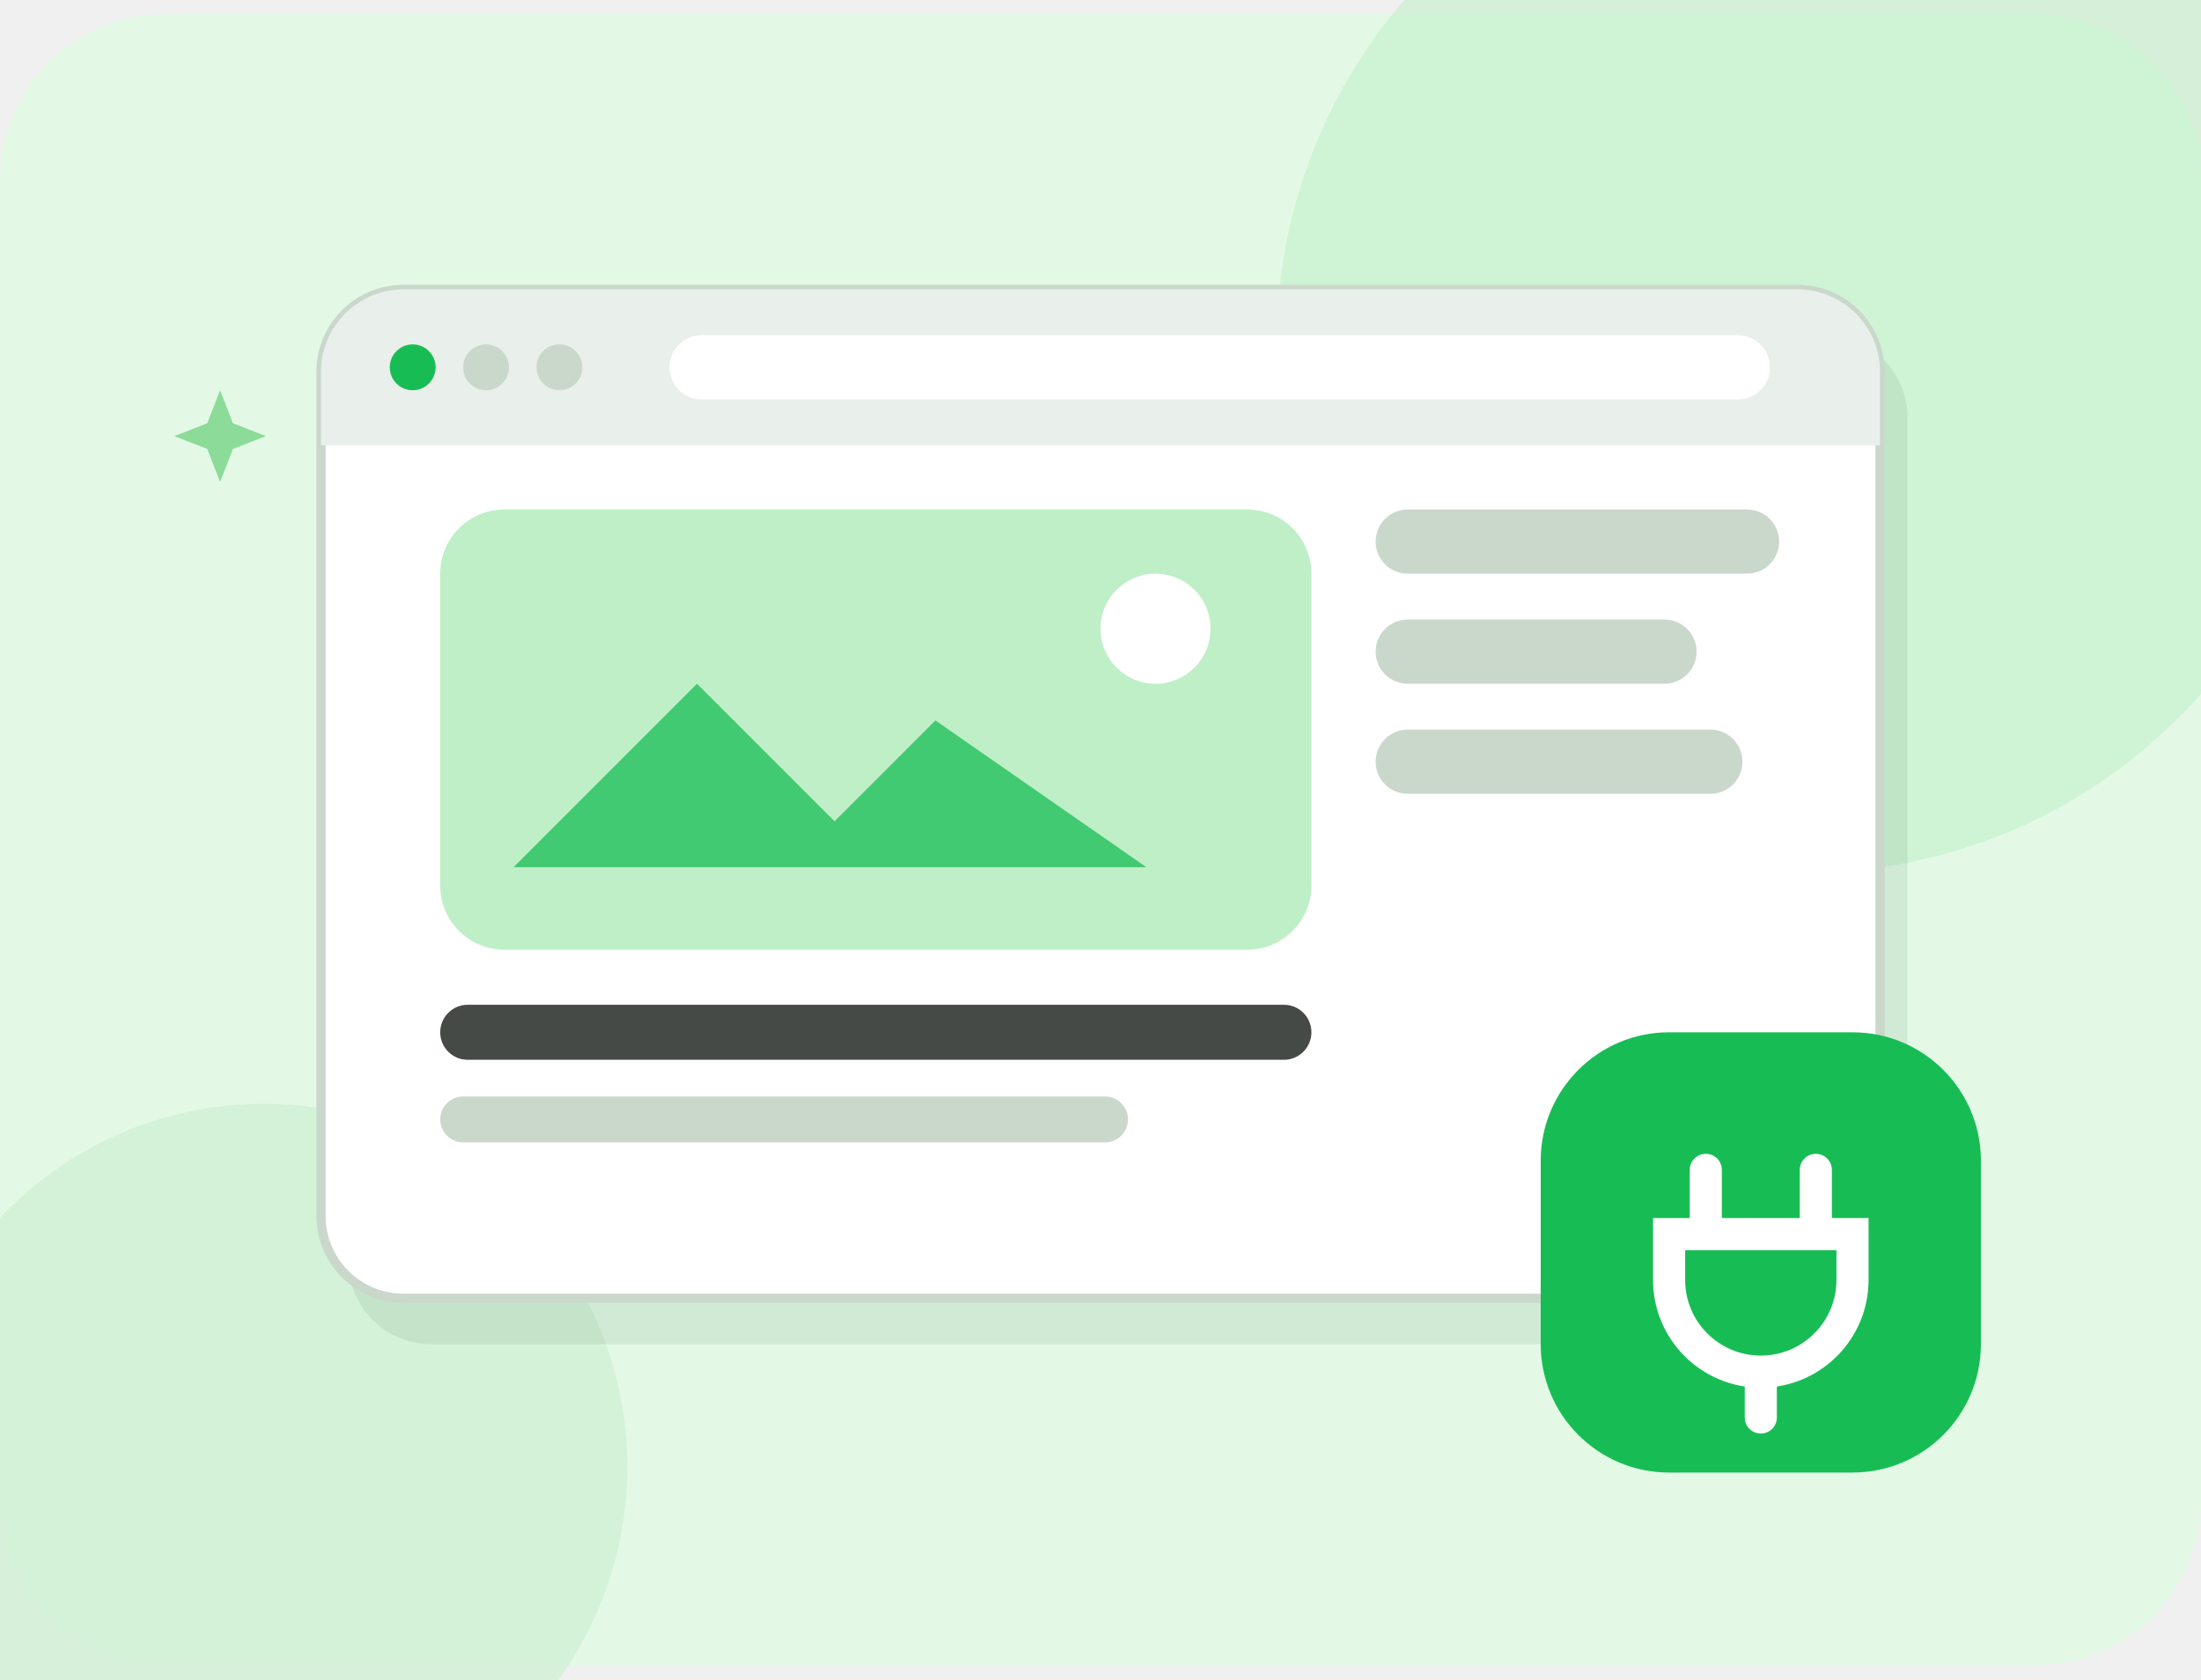
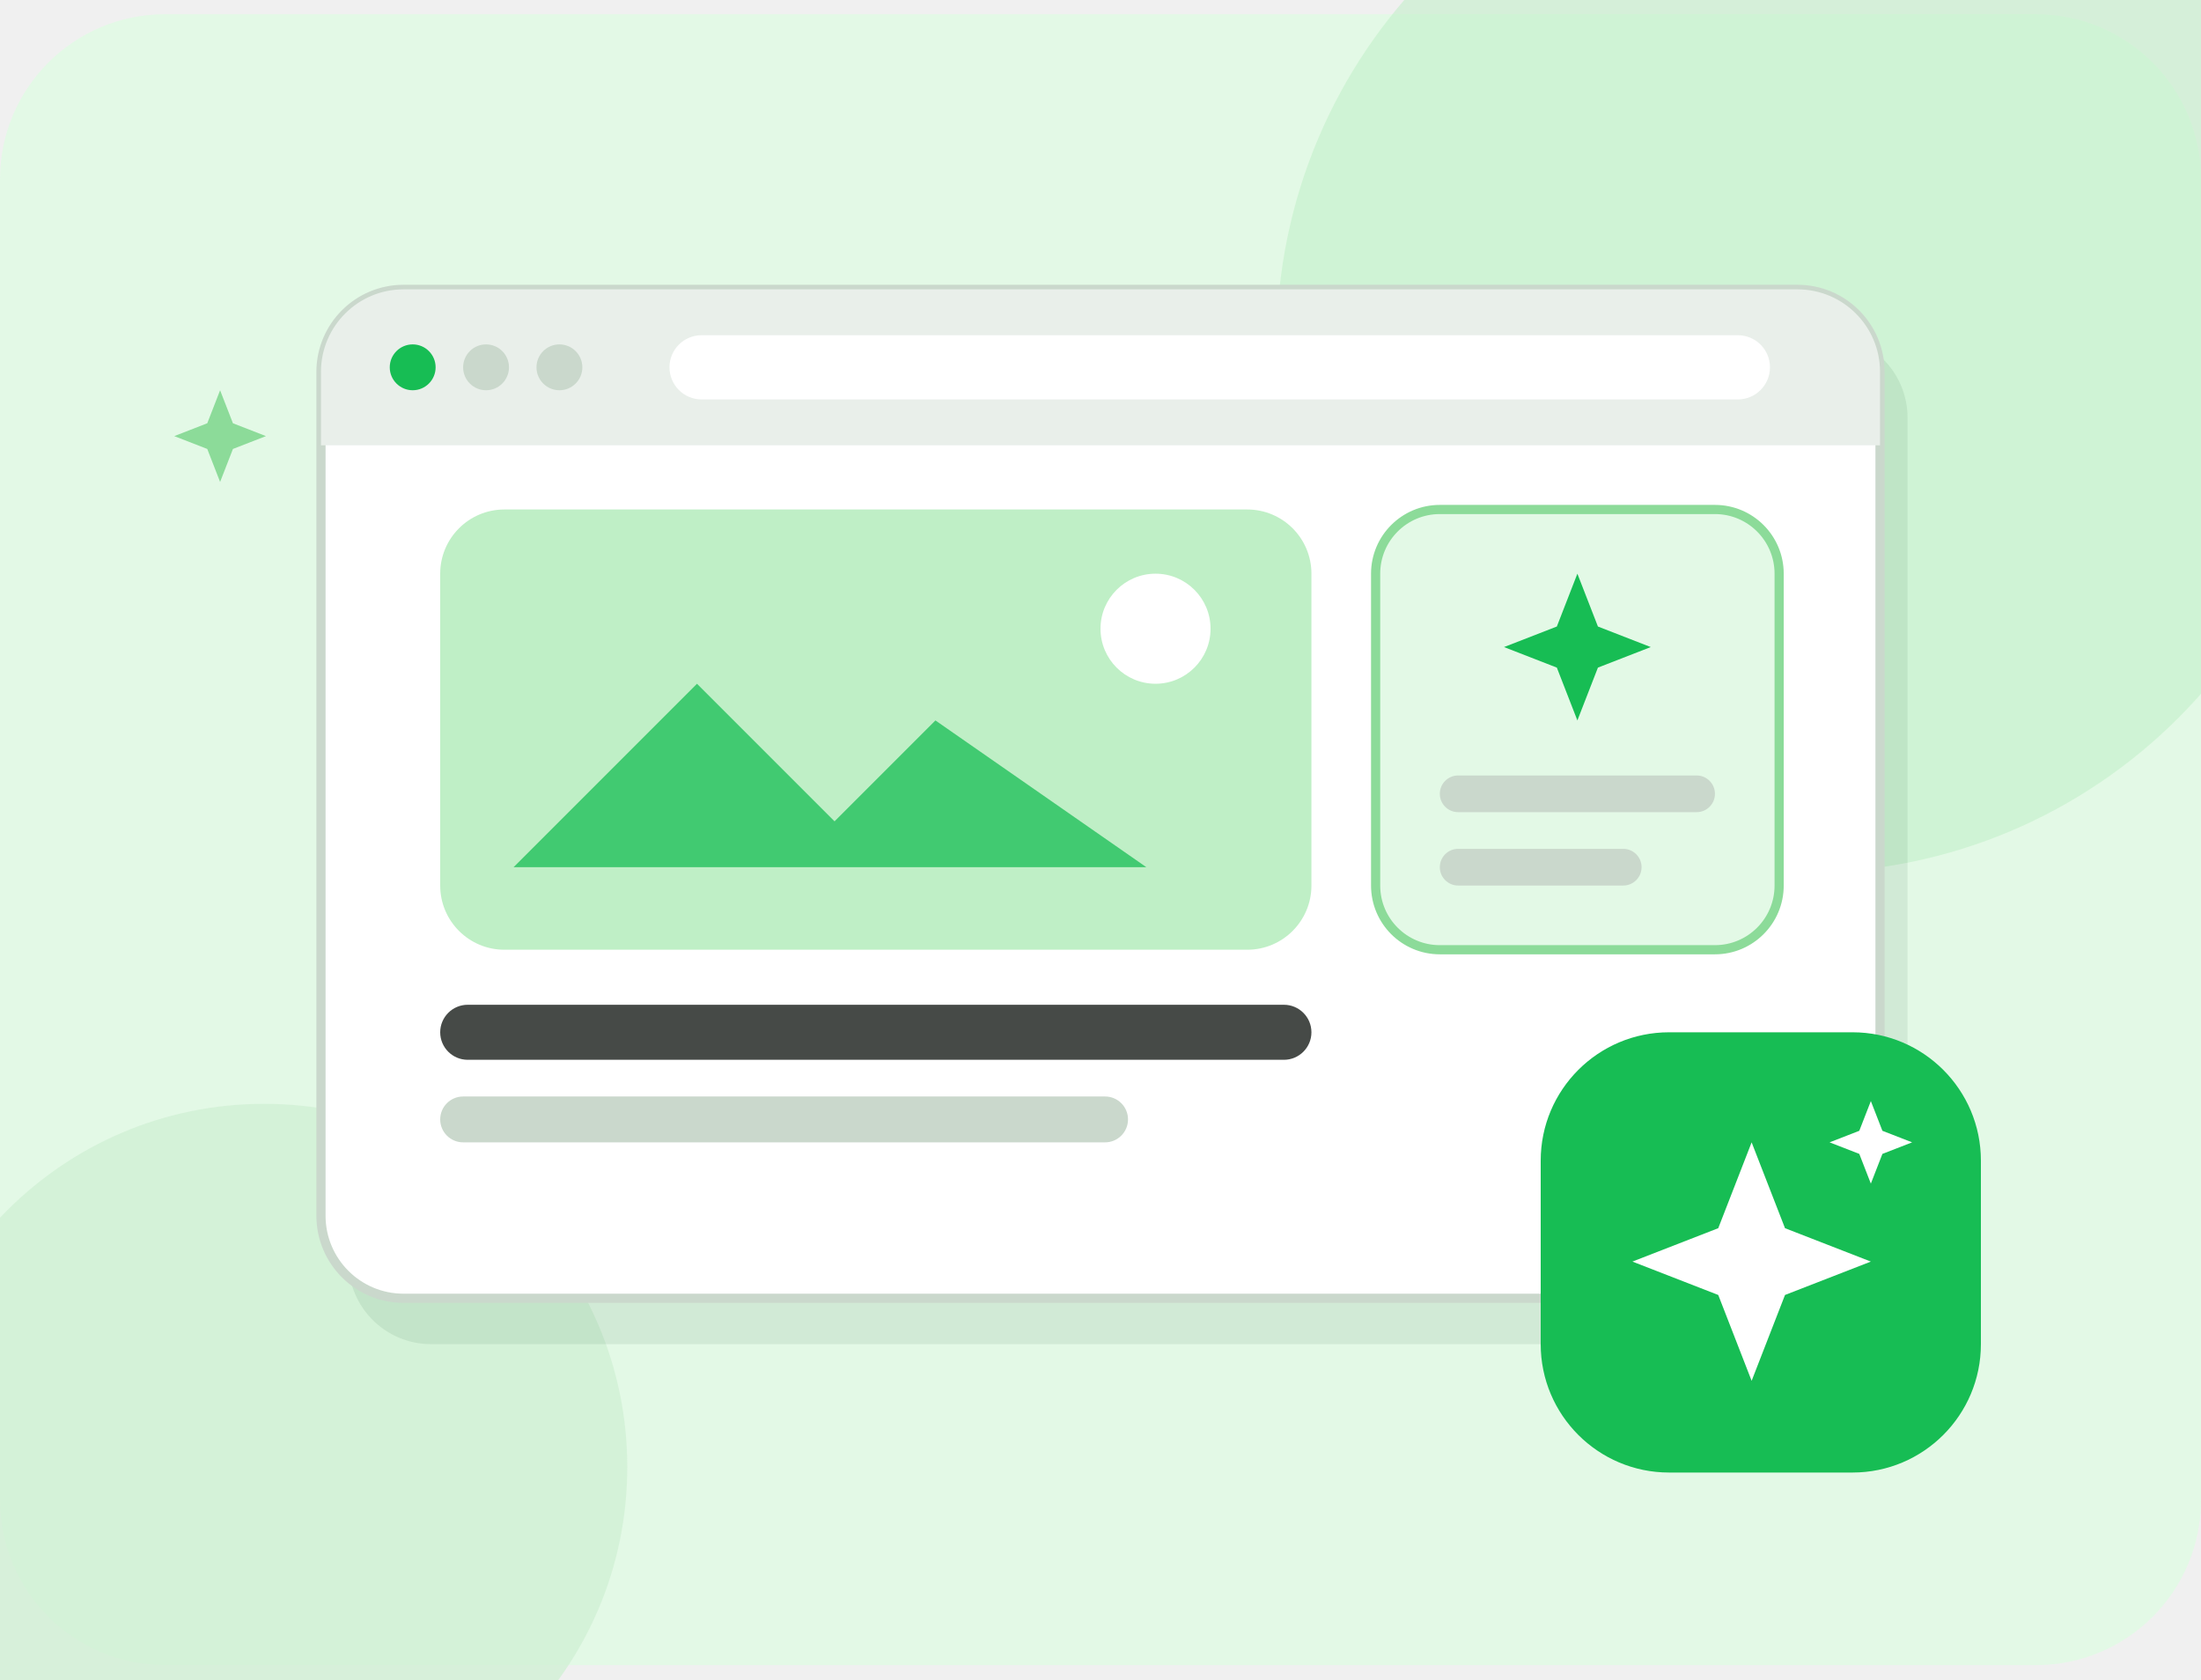
- <svg xmlns="http://www.w3.org/2000/svg" width="620" height="473" viewBox="0 0 480 360" preserveAspectRatio="xMidYMid meet" role="img" aria-label="WordPress hosting">
+ <svg xmlns="http://www.w3.org/2000/svg" width="620" height="473" viewBox="0 0 480 360" preserveAspectRatio="xMidYMid meet" role="img" aria-label="WordPress hosting for AI-powered content">
  <rect x="0" y="0" width="480" height="360" rx="36" fill="#E3F9E6" />
  <circle cx="393.6" cy="72" r="115.2" fill="#BFEFC6" opacity=".55" />
  <circle cx="57.6" cy="316.8" r="79.2" fill="#D1F0D5" opacity=".8" />
  <rect x="76" y="70" width="340" height="220" rx="18" fill="#003A14" opacity=".08" />
  <rect x="70" y="60" width="340" height="220" rx="18" fill="#FFFFFF" stroke="#CAD8CC" stroke-width="2" />
  <path d="M70 78a18 18 0 0 1 18 -18h304a18 18 0 0 1 18 18v16h-340z" fill="#E9EFEA" />
  <circle cx="90" cy="77" r="5" fill="#17BD54" />
  <circle cx="106" cy="77" r="5" fill="#CAD8CC" />
  <circle cx="122" cy="77" r="5" fill="#CAD8CC" />
  <rect x="146" y="70" width="240" height="14" rx="7" fill="#FFFFFF" />
  <rect x="96" y="108" width="190" height="96" rx="14" fill="#BFEFC6" />
  <path d="M112 186l40-40 30 30 22-22 46 32z" fill="#17BD54" opacity=".75" />
  <circle cx="252" cy="134" r="12" fill="#FFFFFF" />
  <rect x="96" y="216" width="190" height="12" rx="6" fill="#181D19" opacity=".8" />
  <rect x="96" y="236" width="150" height="10" rx="5" fill="#CAD8CC" />
-   <rect x="300" y="108" width="88" height="14" rx="7" fill="#CAD8CC" />
-   <rect x="300" y="132" width="70" height="14" rx="7" fill="#CAD8CC" />
-   <rect x="300" y="156" width="80" height="14" rx="7" fill="#CAD8CC" />
+   <rect x="300" y="108" width="88" height="96" rx="14" fill="#E3F9E6" stroke="#8CDB99" stroke-width="2" />
+   <path d="M344 122L348.48 133.52L360 138L348.48 142.48L344 154L339.52 142.48L328 138L339.52 133.52Z" fill="#17BD54" />
+   <rect x="314" y="166" width="60" height="8" rx="4" fill="#CAD8CC" />
+   <rect x="314" y="182" width="44" height="8" rx="4" fill="#CAD8CC" />
  <g transform="translate(336 222)">
    <rect width="96" height="96" rx="28" fill="#17BD54" />
-     <path d="M36 30v14m24-14v14M28 44h40v10a20 20 0 0 1-40 0zM48 74v10" stroke="#FFFFFF" stroke-width="7" stroke-linecap="round" fill="none" />
+     <path d="M46 24L53.28 42.72L72 50L53.28 57.28L46 76L38.72 57.28L20 50L38.72 42.72Z" fill="#FFFFFF" />
+     <path d="M72 15L74.52 21.48L81 24L74.52 26.52L72 33L69.48 26.52L63 24L69.48 21.48Z" fill="#FFFFFF" />
  </g>
  <path d="M48 82 L50.8 89.2 L58 92 L50.8 94.8 L48 102 L45.2 94.8 L38 92 L45.2 89.2Z" fill="#8CDB99" />
</svg>
